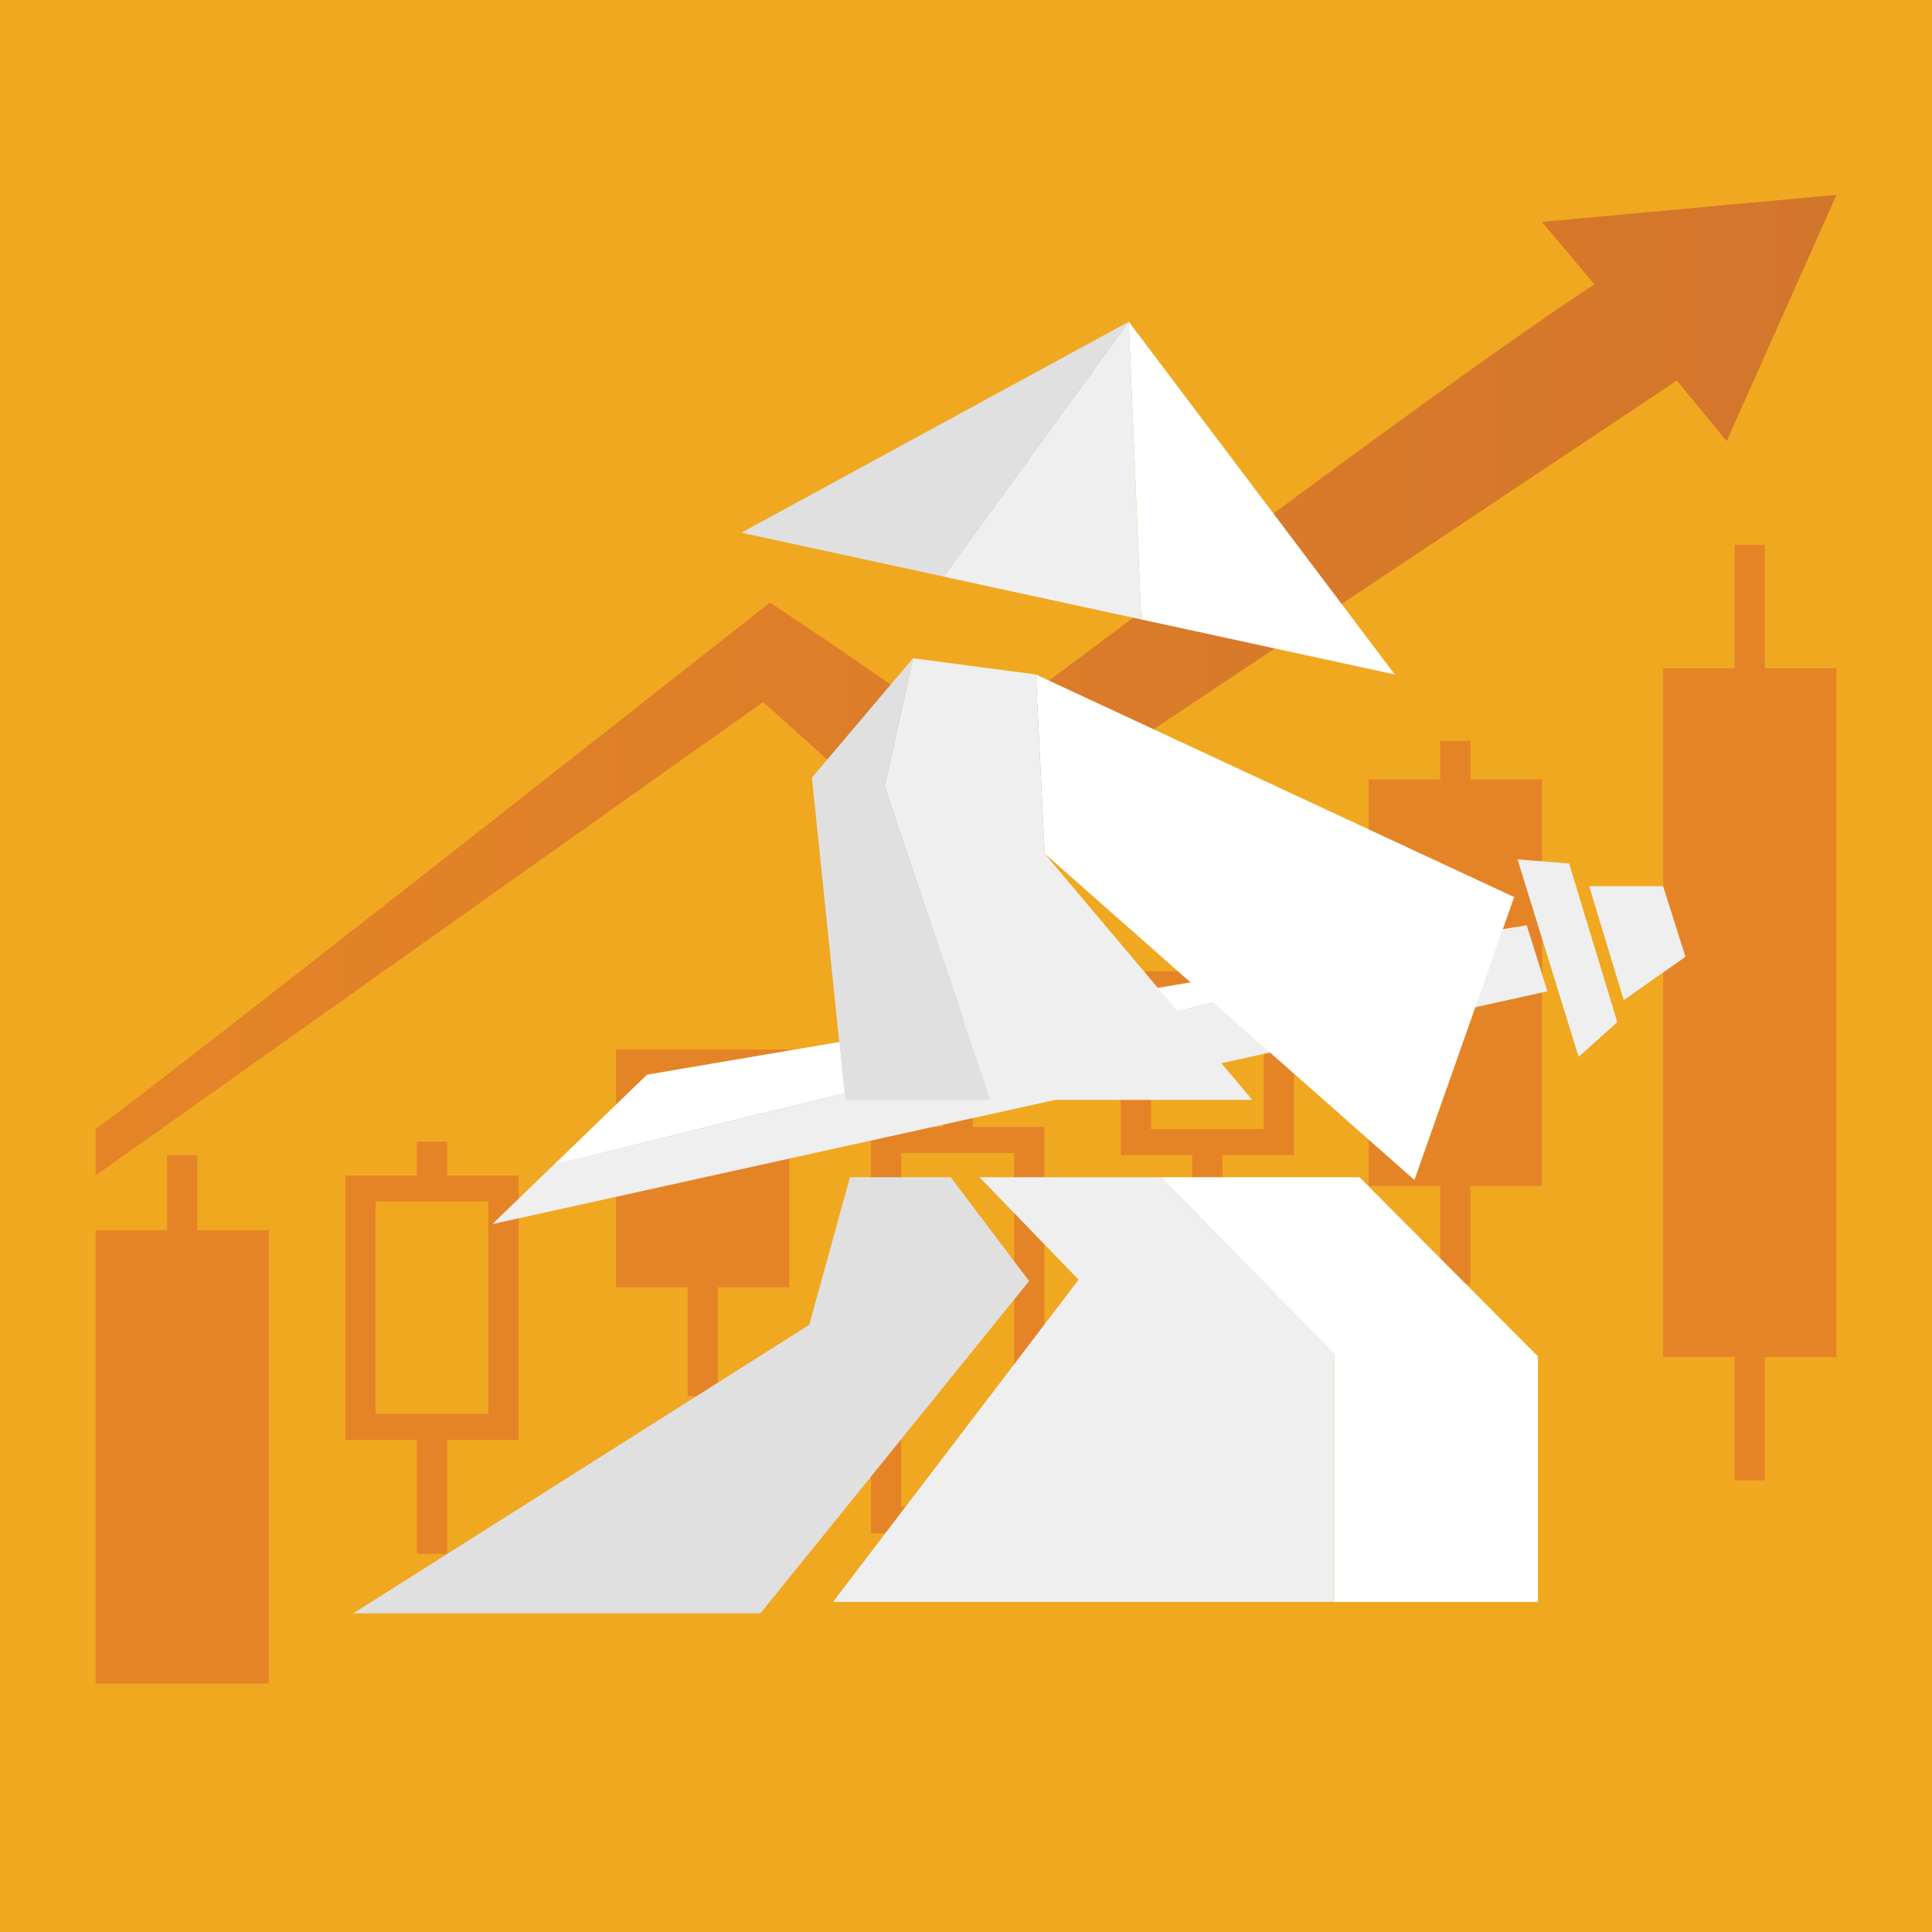
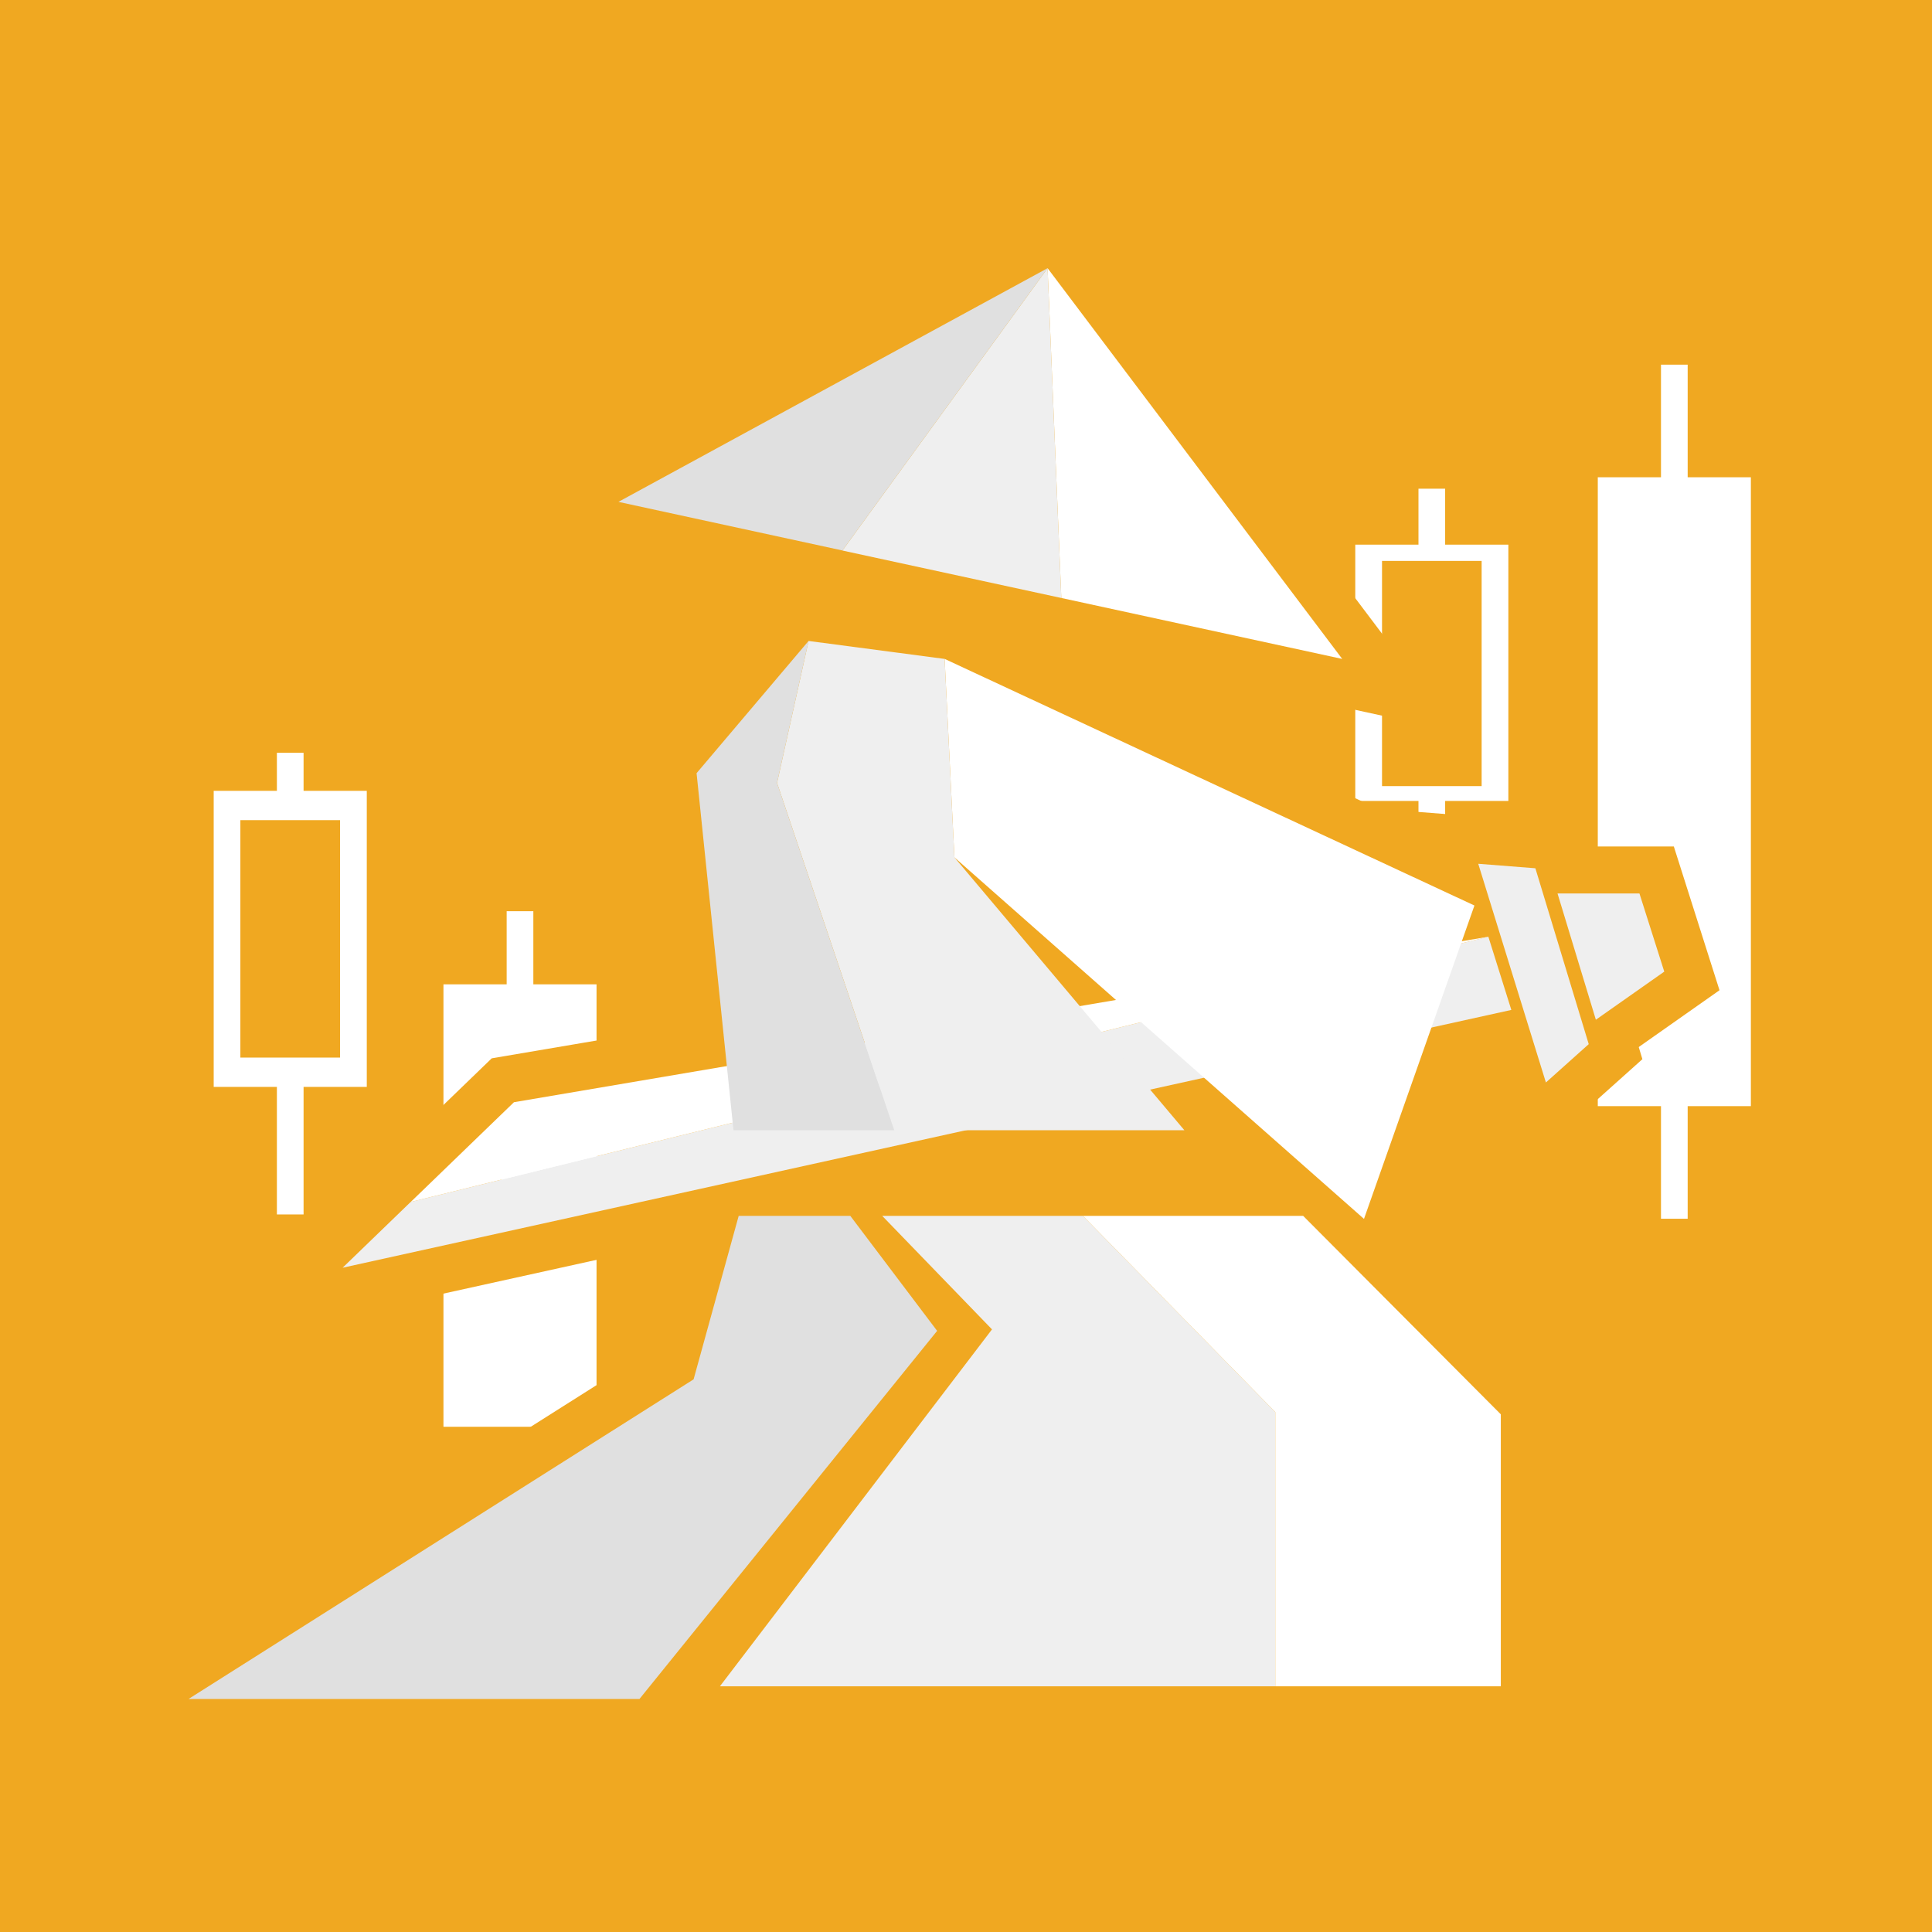
<svg xmlns="http://www.w3.org/2000/svg" id="_图层_1" data-name="图层 1" viewBox="0 0 512 512">
  <defs>
    <style>
      .cls-1 {
        fill: #fff;
      }

      .cls-2 {
+         fill: #f0a821;
+       }
+ 
+       .cls-3 {
+         fill: #efefef;
+       }
+ 
+       .cls-4 {
        fill: #e0e0e0;
      }

-       .cls-3 {
-         fill: #e58427;
-       }
- 
-       .cls-4 {
-         fill: url(#_未命名的渐变_44);
-       }
- 
      .cls-5 {
-         fill: #efefef;
-       }
- 
-       .cls-6 {
-         fill: #f0a821;
+         fill: none;
+         stroke: #f0a821;
+         stroke-miterlimit: 10;
+         stroke-width: 24.91px;
      }
    </style>
-     <linearGradient id="_未命名的渐变_44" data-name="未命名的渐变 44" x1="25.32" y1="181.57" x2="486.68" y2="181.57" gradientUnits="userSpaceOnUse">
-       <stop offset="0" stop-color="#e58427" />
-       <stop offset="1" stop-color="#d3752b" />
-     </linearGradient>
  </defs>
-   <rect class="cls-6" width="512" height="512" />
+   <rect class="cls-2" width="512" height="512" />
  <g>
-     <path class="cls-4" d="m408.66,58.81l13.88,16.56c-46.29,30.27-154.75,113.31-166.53,121.01-10.17-9.14-51.98-36.69-51.98-36.69,0,0-162.42,127.98-178.7,139.52v12.3c24.96-17.7,163.65-116.06,176.92-125.47,10.45,9.38,48.7,43.72,48.7,43.72l193.44-128.92,13.2,16.06,29.11-65.27-78.02,7.17Z" />
+     <path class="cls-1" d="M464,126.48h-16.75v-29.84h-7.07v29.84h-16.75v166.66h16.75v29.84h7.07v-29.84h16.75V126.48Z" />
+     <polygon class="cls-1" points="141.34 241.48 134.27 241.48 134.27 260.86 117.52 260.86 117.52 378.11 158.09 378.11 158.09 260.86 141.34 260.86 141.34 241.48" />
+     <path class="cls-1" d="M80.45,199.5h-7.07v10.08h-16.75v78.46h16.75v33.8h7.07v-33.8h16.75v-78.46h-16.75v-10.08Zm9.67,80.77h-26.42v-62.92h26.42v62.92Z" />
+     <path class="cls-1" d="M382.98,129.51h-7.07v14.83h-16.75v67.92h16.75v35.98h7.07v-35.98h16.75v-67.92h-16.75v-14.83Zm9.67,78.82h-26.4v-59.68h26.4v59.68Z" />
+   </g>
+   <g>
+     <polygon class="cls-5" points="391.75 228.91 406.89 230.1 421.03 276.71 409.68 286.87 391.75 228.91" />
+     <polyline class="cls-5" points="412.76 236.78 422.92 270.24 441.05 257.49 434.47 236.78 412.76 236.78" />
    <g>
-       <polygon class="cls-3" points="163.25 341.16 182.22 341.16 182.22 370 190.23 370 190.23 341.16 209.19 341.16 209.19 278.12 163.25 278.12 163.25 341.16" />
-       <path class="cls-3" d="m486.68,177.1h-18.97v-32.69h-8.01v32.69h-18.96v182.54h18.96v32.69h8.01v-32.69h18.97v-182.54Z" />
-       <polygon class="cls-3" points="52.3 306.15 44.29 306.15 44.29 326.02 25.32 326.02 25.32 446.17 71.26 446.17 71.26 326.02 52.3 326.02 52.3 306.15" />
-       <path class="cls-3" d="m118.48,302.53h-8.01v9h-18.97v70.07h18.97v30.18h8.01v-30.18h18.97v-70.07h-18.97v-9Zm10.95,72.13h-29.92v-56.19h29.92v56.19Z" />
-       <path class="cls-3" d="m257.8,264.28h-8.01v34.36h-18.97v107.71h45.94v-107.71h-18.97v-34.36Zm10.96,135.13h-29.92v-93.83h29.92v93.83Z" />
-       <path class="cls-3" d="m323.98,246.77h-8.01v10.64h-18.96v48.74h18.96v25.82h8.01v-25.82h18.97v-48.74h-18.97v-10.64Zm10.96,52.44h-29.92v-34.86h29.92v34.86Z" />
-       <polygon class="cls-3" points="389.69 196.38 381.68 196.38 381.68 206.55 362.72 206.55 362.72 314.27 381.68 314.27 381.68 340.36 389.69 340.36 389.69 314.27 408.66 314.27 408.66 206.55 389.69 206.55 389.69 196.38" />
+       <polygon class="cls-5" points="355.7 174.62 163.89 133 277.62 71.07 355.7 174.62" />
+       <polygon class="cls-5" points="214.28 169.86 250.34 174.62 390.74 239.97 387.41 249.43 394.43 248.24 400.52 267.64 379.34 272.31 361.47 323.02 319.08 285.61 304.8 288.76 313.87 299.52 255.99 299.52 90.8 335.96 136.2 292.1 192.62 282.52 184.6 204.9 214.28 169.86" />
+       <polygon class="cls-5" points="195.76 322.22 225.34 322.22 248.35 352.69 169.47 450.24 83.94 428.74 183.81 365.54 195.76 322.22" />
+       <polygon class="cls-5" points="233.8 322.22 345.35 322.22 397.73 374.81 397.73 446.89 190.78 446.89 262.89 352.3 233.8 322.22" />
    </g>
  </g>
  <g>
-     <polygon class="cls-1" points="299.14 85.26 302.43 164.16 369.63 178.74 299.14 85.26" />
-     <polygon class="cls-5" points="250.07 152.79 250.07 152.81 302.43 164.16 299.14 85.26 250.07 152.79" />
-     <polygon class="cls-2" points="196.48 141.17 250.07 152.79 299.14 85.26 196.48 141.17" />
-     <polygon class="cls-5" points="440.74 234.85 446.67 253.55 430.31 265.05 421.14 234.85 440.74 234.85" />
-     <polygon class="cls-5" points="415.84 228.83 428.6 270.9 418.35 280.07 402.17 227.75 415.84 228.83" />
-     <polygon class="cls-5" points="130.5 324.39 410.09 262.71 404.59 245.2 146.79 308.65 146.77 308.65 130.5 324.39" />
-     <polygon class="cls-1" points="146.79 308.65 404.59 245.2 171.48 284.79 146.79 308.65" />
-     <polygon class="cls-5" points="220.75 424.53 353.62 424.53 353.62 358.92 307.6 311.98 259.58 311.98 285.84 339.13 220.75 424.53" />
-     <polygon class="cls-1" points="307.6 311.98 353.62 358.92 353.62 424.53 407.57 424.53 407.57 359.46 360.28 311.98 307.6 311.98" />
-     <polygon class="cls-2" points="251.95 311.98 272.72 339.49 201.52 427.55 93.64 427.55 214.46 351.09 225.25 311.98 251.95 311.98" />
-     <polygon class="cls-1" points="274.51 178.74 276.85 226.22 374.84 312.71 401.26 237.73 274.51 178.74" />
-     <polygon class="cls-5" points="234.42 208.41 262.46 291.49 331.87 291.49 276.85 226.22 274.51 178.74 241.97 174.44 234.42 208.41" />
-     <polygon class="cls-2" points="215.17 206.08 224 291.49 262.46 291.49 234.42 208.41 241.97 174.44 215.17 206.08" />
+     <polygon class="cls-1" points="277.62 71.07 281.26 158.47 355.7 174.62 277.62 71.07" />
+     <polygon class="cls-3" points="223.26 145.88 223.26 145.9 281.26 158.47 277.62 71.07 223.26 145.88" />
+     <polygon class="cls-4" points="163.89 133 223.26 145.88 277.62 71.07 163.89 133" />
+     <polygon class="cls-3" points="434.47 236.78 441.05 257.49 422.92 270.24 412.76 236.78 434.47 236.78" />
+     <polygon class="cls-3" points="406.89 230.1 421.03 276.71 409.68 286.87 391.75 228.91 406.89 230.1" />
+     <polygon class="cls-3" points="90.8 335.96 400.52 267.64 394.43 248.24 108.85 318.53 108.83 318.53 90.8 335.96" />
+     <polygon class="cls-1" points="108.85 318.53 394.43 248.24 136.2 292.1 108.85 318.53" />
+     <polygon class="cls-3" points="190.78 446.89 337.97 446.89 337.97 374.22 286.98 322.22 233.8 322.22 262.89 352.3 190.78 446.89" />
+     <polygon class="cls-1" points="286.98 322.22 337.97 374.22 337.97 446.89 397.73 446.89 397.73 374.81 345.35 322.22 286.98 322.22" />
+     <polygon class="cls-4" points="225.34 322.22 248.35 352.69 169.47 450.24 49.97 450.24 183.81 365.54 195.76 322.22 225.34 322.22" />
+     <polygon class="cls-1" points="250.34 174.62 252.93 227.21 361.47 323.02 390.74 239.97 250.34 174.62" />
+     <polygon class="cls-3" points="205.92 207.49 236.98 299.52 313.87 299.52 252.93 227.21 250.34 174.62 214.28 169.86 205.92 207.49" />
+     <polygon class="cls-4" points="184.6 204.9 194.38 299.52 236.98 299.52 205.92 207.49 214.28 169.86 184.6 204.9" />
  </g>
</svg>
